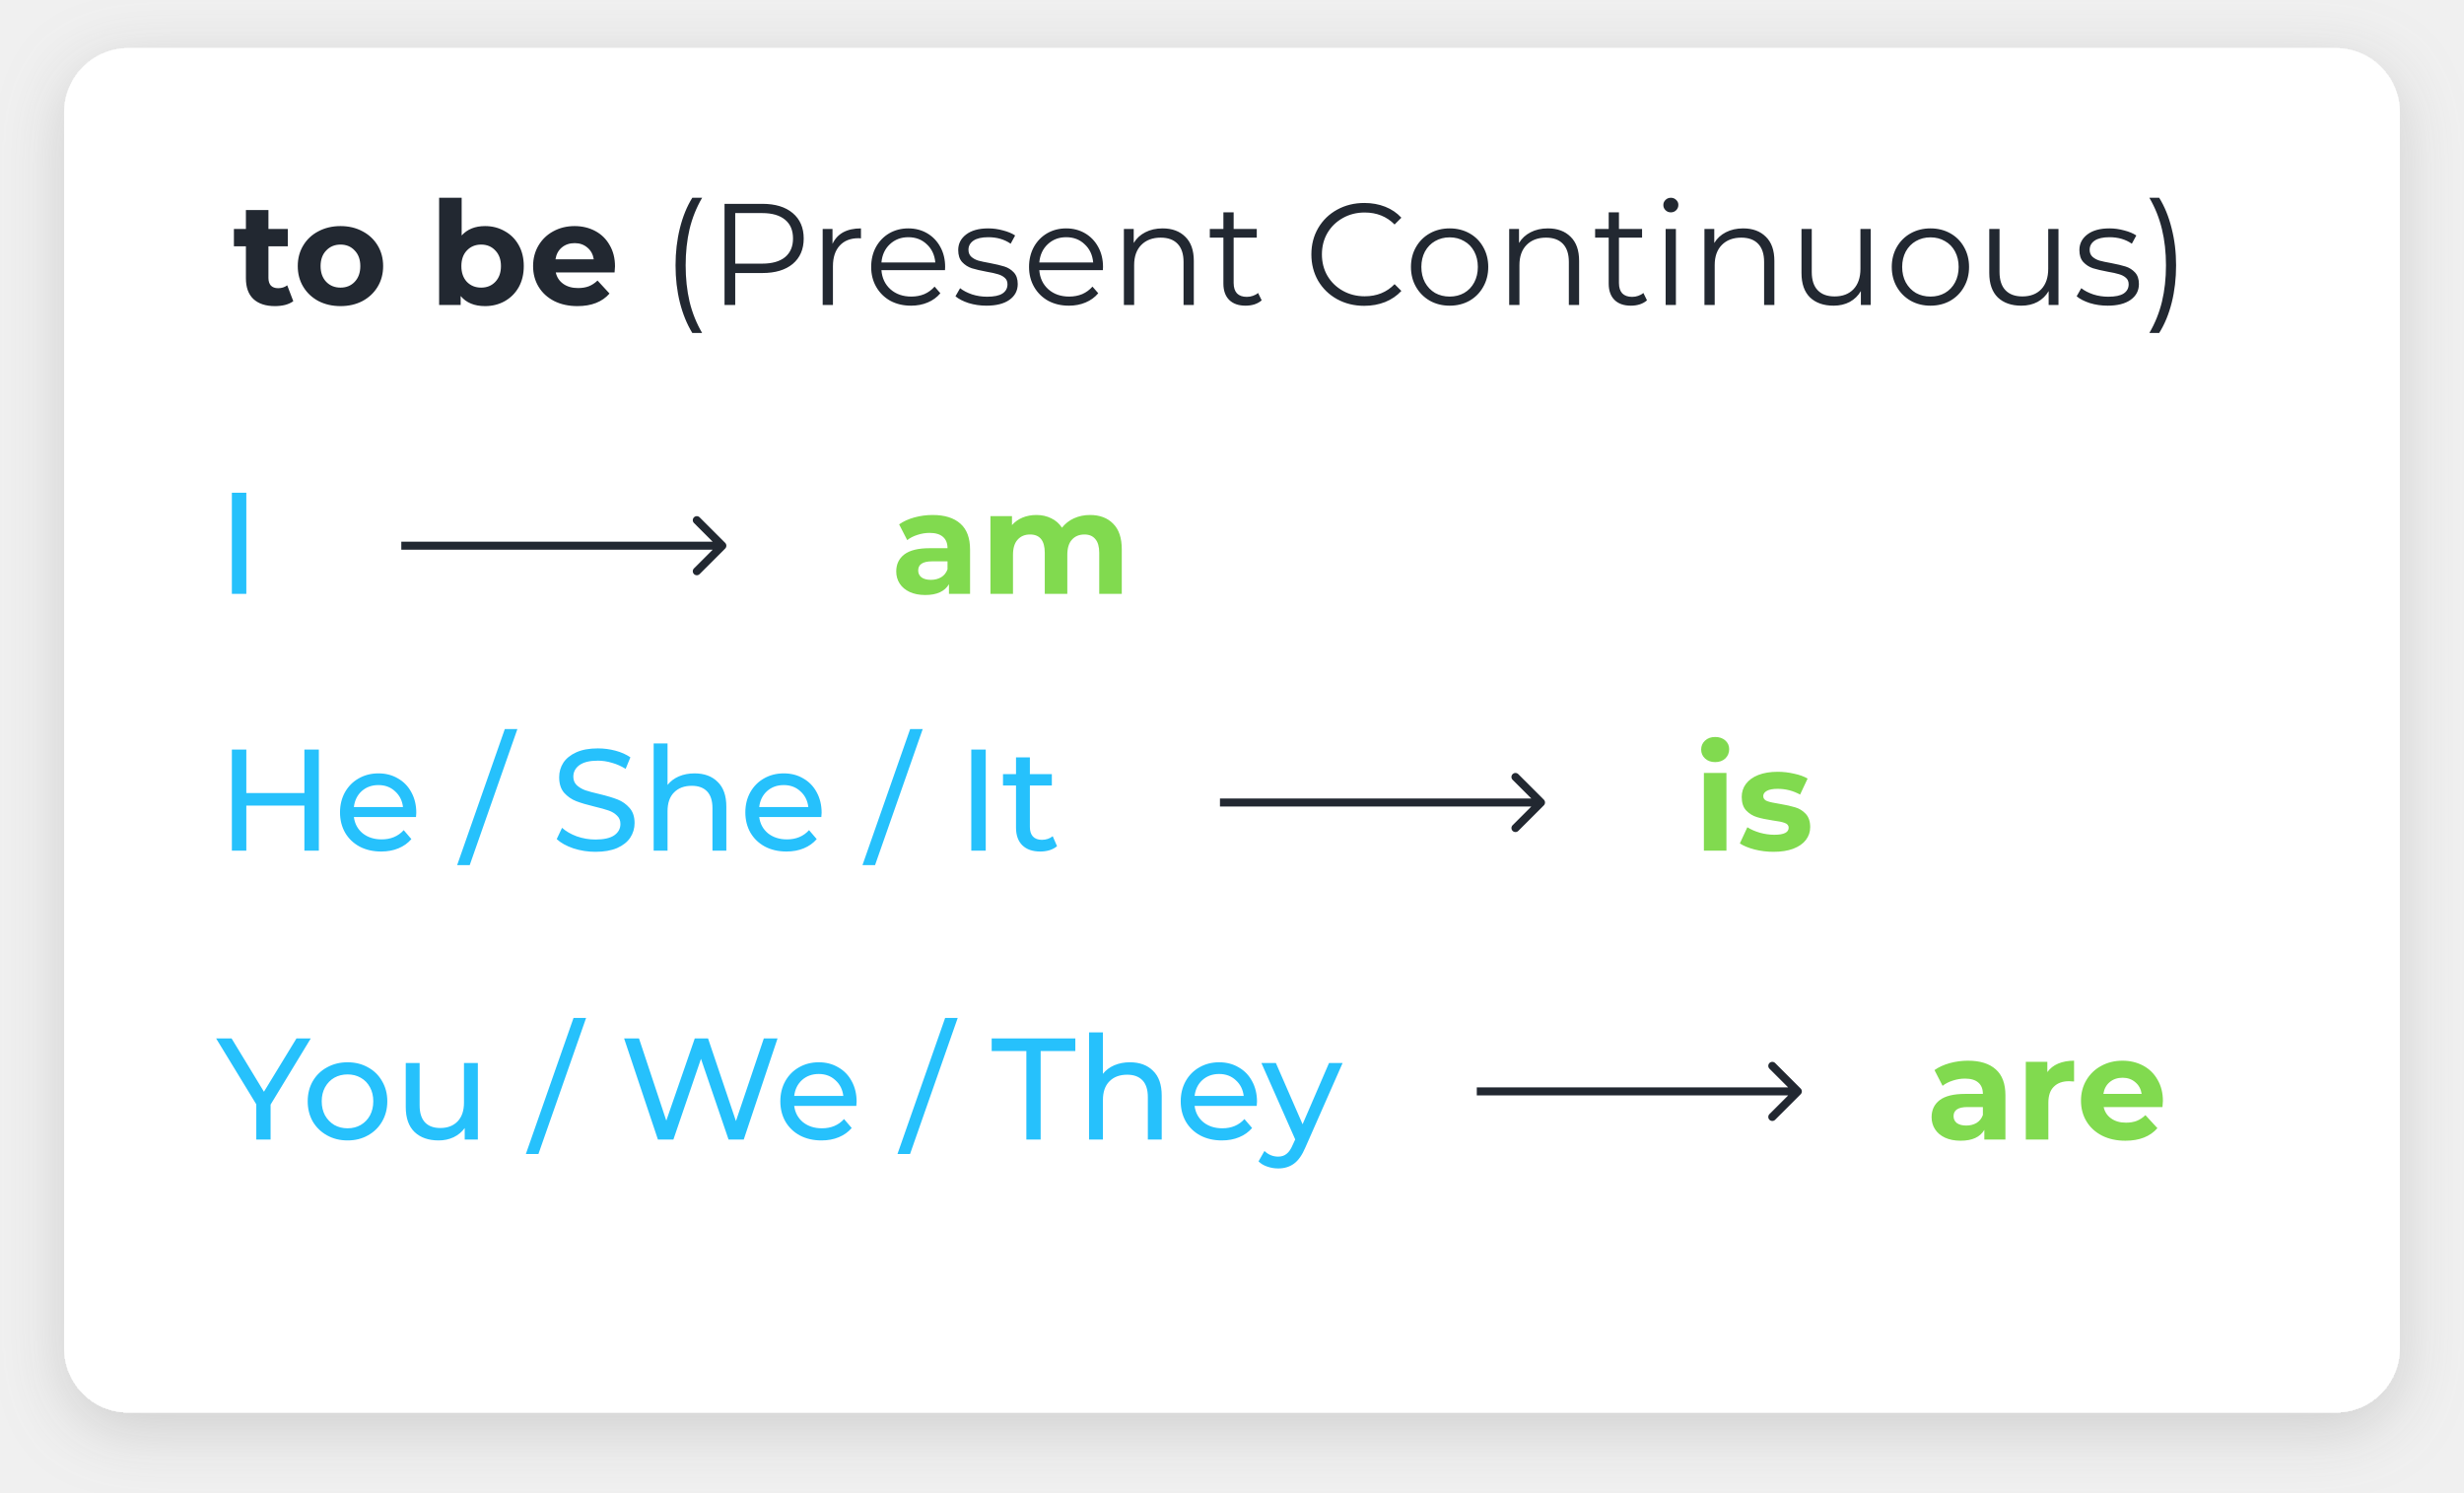
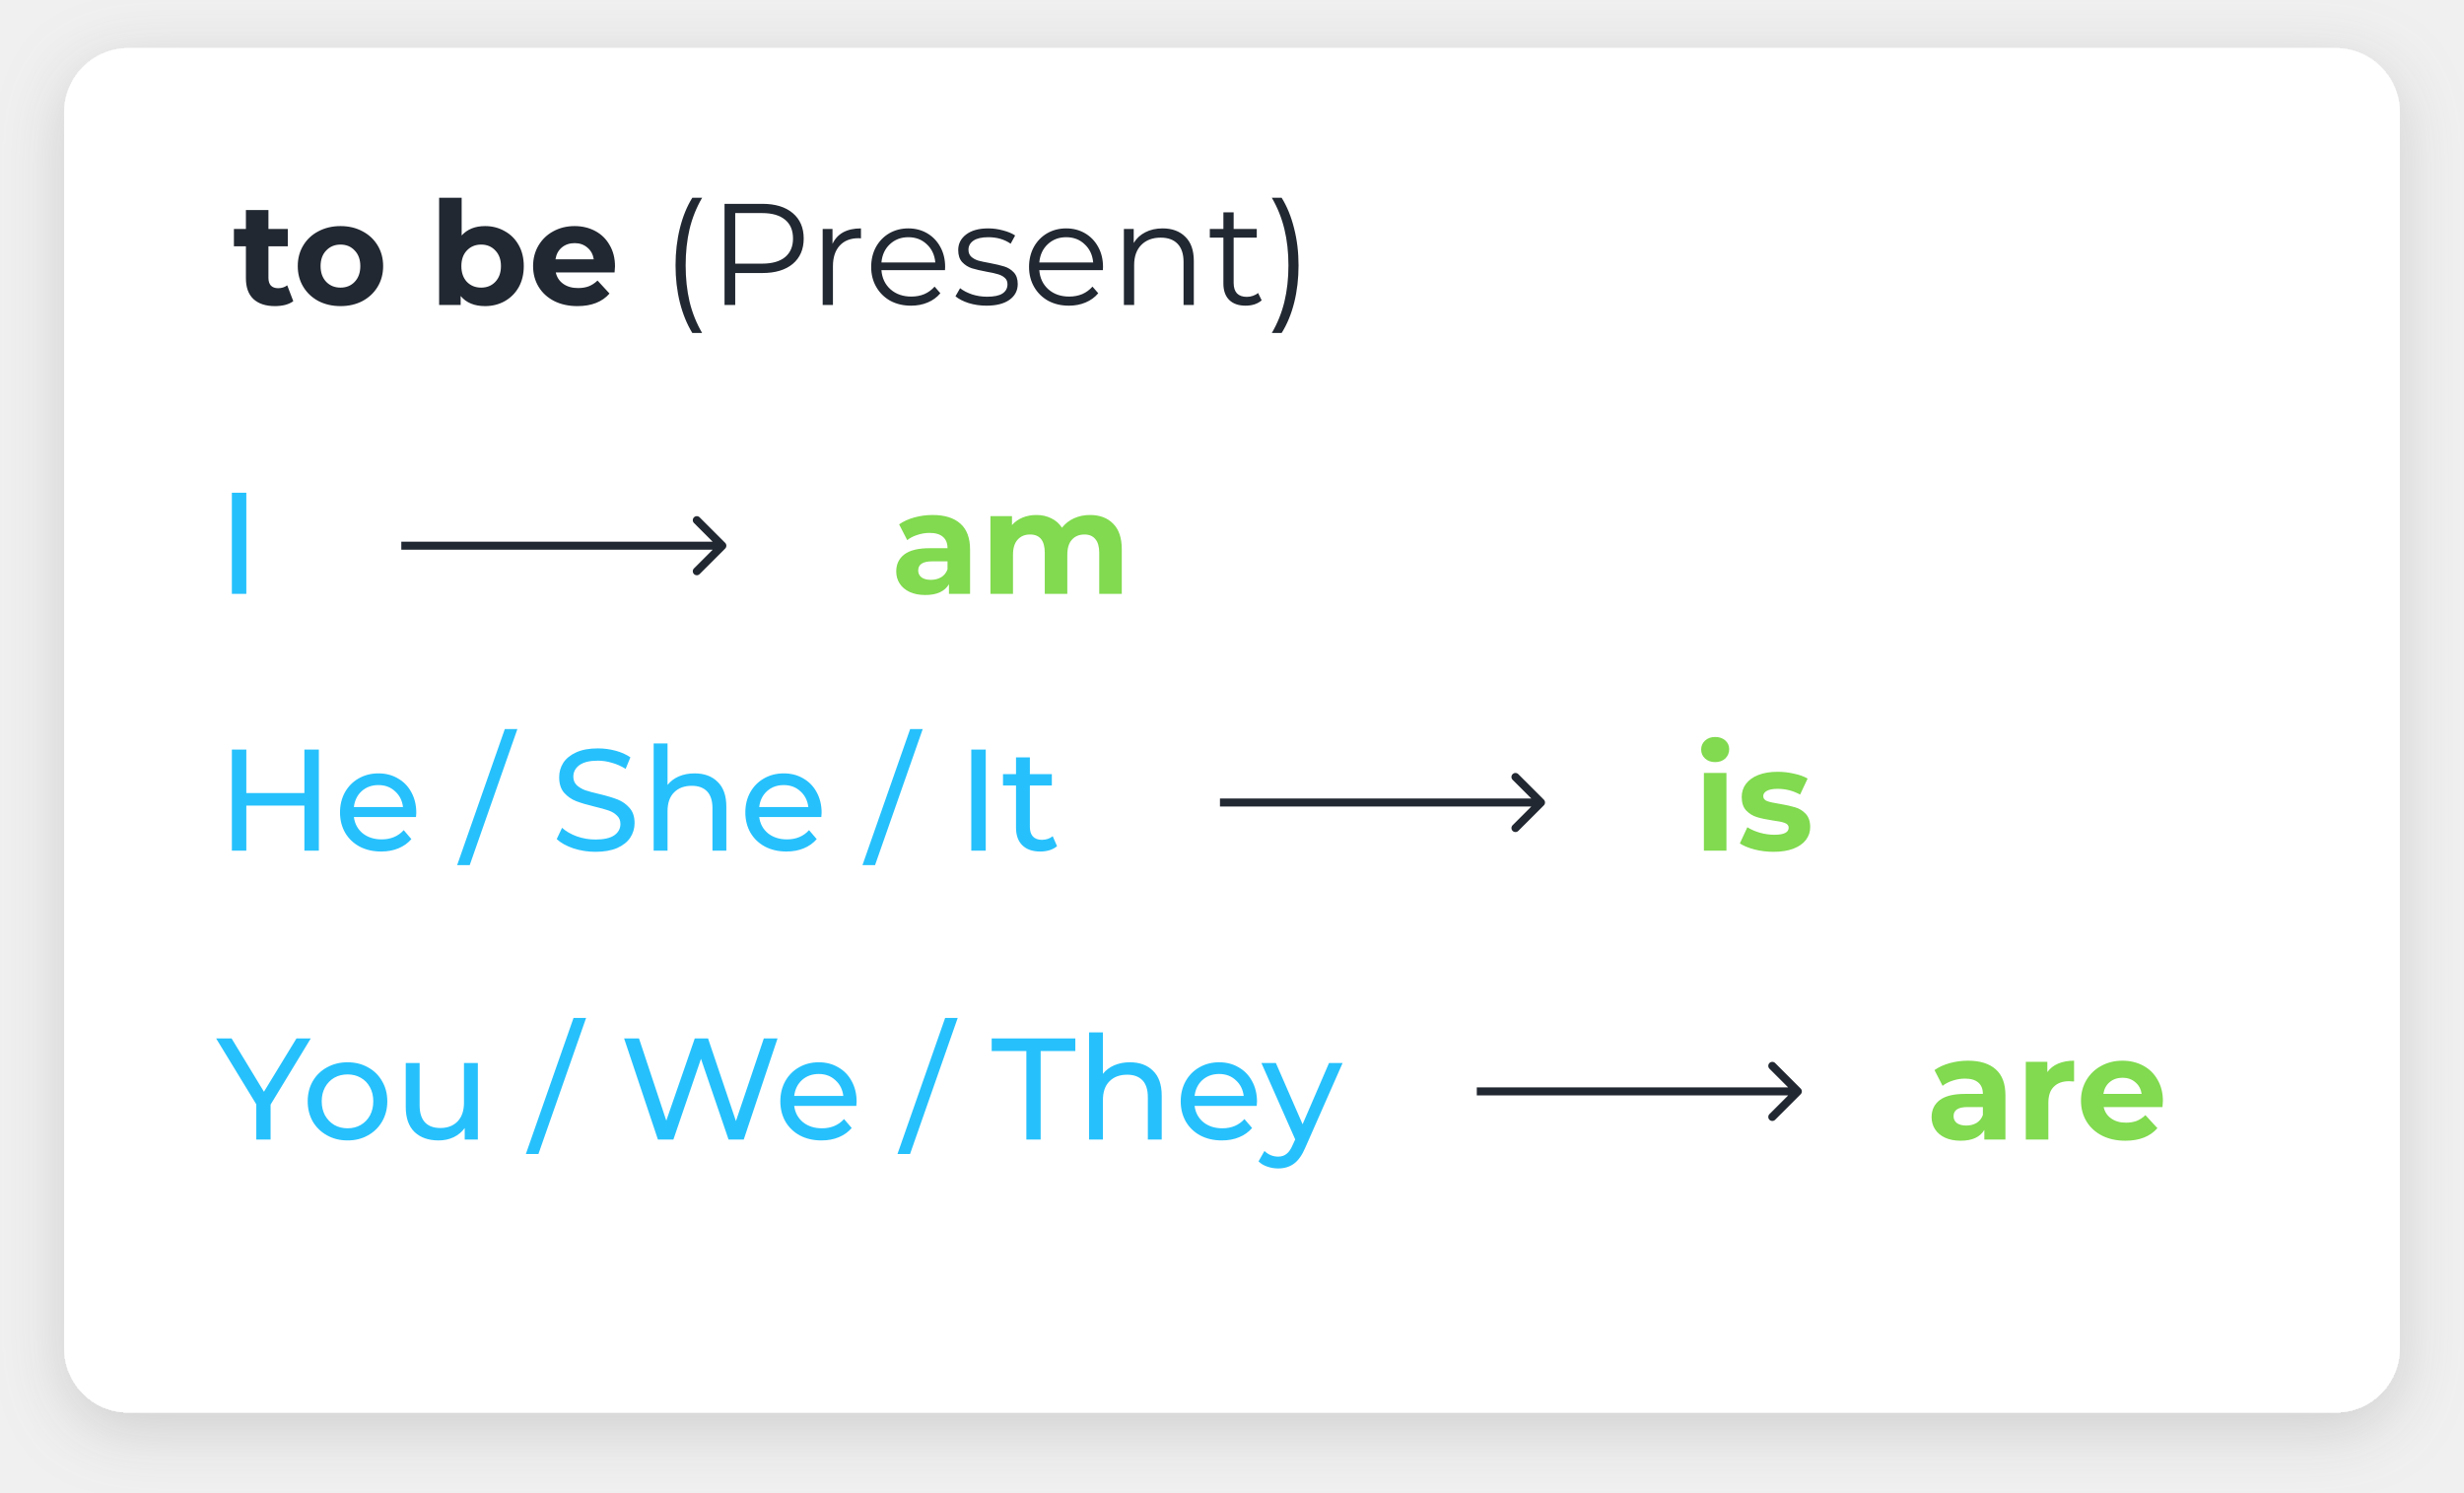
<svg xmlns="http://www.w3.org/2000/svg" width="307" height="186" viewBox="0 0 307 186" fill="none">
  <g filter="url(#filter0_d_192_2)">
    <rect x="8" y="6" width="291" height="170" rx="8" fill="white" />
  </g>
  <path d="M116.202 64.172C117.702 64.172 118.854 64.532 119.658 65.252C120.462 65.96 120.864 67.034 120.864 68.474V74H118.236V72.794C117.708 73.694 116.724 74.144 115.284 74.144C114.54 74.144 113.892 74.018 113.34 73.766C112.8 73.514 112.386 73.166 112.098 72.722C111.81 72.278 111.666 71.774 111.666 71.21C111.666 70.31 112.002 69.602 112.674 69.086C113.358 68.57 114.408 68.312 115.824 68.312H118.056C118.056 67.7 117.87 67.232 117.498 66.908C117.126 66.572 116.568 66.404 115.824 66.404C115.308 66.404 114.798 66.488 114.294 66.656C113.802 66.812 113.382 67.028 113.034 67.304L112.026 65.342C112.554 64.97 113.184 64.682 113.916 64.478C114.66 64.274 115.422 64.172 116.202 64.172ZM115.986 72.254C116.466 72.254 116.892 72.146 117.264 71.93C117.636 71.702 117.9 71.372 118.056 70.94V69.95H116.13C114.978 69.95 114.402 70.328 114.402 71.084C114.402 71.444 114.54 71.732 114.816 71.948C115.104 72.152 115.494 72.254 115.986 72.254ZM135.807 64.172C137.019 64.172 137.979 64.532 138.687 65.252C139.407 65.96 139.767 67.028 139.767 68.456V74H136.959V68.888C136.959 68.12 136.797 67.55 136.473 67.178C136.161 66.794 135.711 66.602 135.123 66.602C134.463 66.602 133.941 66.818 133.557 67.25C133.173 67.67 132.981 68.3 132.981 69.14V74H130.173V68.888C130.173 67.364 129.561 66.602 128.337 66.602C127.689 66.602 127.173 66.818 126.789 67.25C126.405 67.67 126.213 68.3 126.213 69.14V74H123.405V64.316H126.087V65.432C126.447 65.024 126.885 64.712 127.401 64.496C127.929 64.28 128.505 64.172 129.129 64.172C129.813 64.172 130.431 64.31 130.983 64.586C131.535 64.85 131.979 65.24 132.315 65.756C132.711 65.252 133.209 64.862 133.809 64.586C134.421 64.31 135.087 64.172 135.807 64.172Z" fill="#81DA4F" />
  <path d="M28.89 61.4H30.69V74H28.89V61.4Z" fill="#26C1FC" />
  <path d="M39.726 93.4V106H37.926V100.384H30.69V106H28.89V93.4H30.69V98.818H37.926V93.4H39.726ZM51.867 101.284C51.867 101.416 51.855 101.59 51.831 101.806H44.091C44.199 102.646 44.565 103.324 45.189 103.84C45.825 104.344 46.611 104.596 47.547 104.596C48.687 104.596 49.605 104.212 50.301 103.444L51.255 104.56C50.823 105.064 50.283 105.448 49.635 105.712C48.999 105.976 48.285 106.108 47.493 106.108C46.485 106.108 45.591 105.904 44.811 105.496C44.031 105.076 43.425 104.494 42.993 103.75C42.573 103.006 42.363 102.166 42.363 101.23C42.363 100.306 42.567 99.472 42.975 98.728C43.395 97.984 43.965 97.408 44.685 97C45.417 96.58 46.239 96.37 47.151 96.37C48.063 96.37 48.873 96.58 49.581 97C50.301 97.408 50.859 97.984 51.255 98.728C51.663 99.472 51.867 100.324 51.867 101.284ZM47.151 97.828C46.323 97.828 45.627 98.08 45.063 98.584C44.511 99.088 44.187 99.748 44.091 100.564H50.211C50.115 99.76 49.785 99.106 49.221 98.602C48.669 98.086 47.979 97.828 47.151 97.828ZM62.899 90.844H64.465L58.525 107.8H56.959L62.899 90.844ZM74.187 106.144C73.239 106.144 72.321 106 71.433 105.712C70.557 105.412 69.867 105.028 69.363 104.56L70.029 103.156C70.509 103.588 71.121 103.942 71.865 104.218C72.621 104.482 73.395 104.614 74.187 104.614C75.231 104.614 76.011 104.44 76.527 104.092C77.043 103.732 77.301 103.258 77.301 102.67C77.301 102.238 77.157 101.89 76.869 101.626C76.593 101.35 76.245 101.14 75.825 100.996C75.417 100.852 74.835 100.69 74.079 100.51C73.131 100.282 72.363 100.054 71.775 99.826C71.199 99.598 70.701 99.25 70.281 98.782C69.873 98.302 69.669 97.66 69.669 96.856C69.669 96.184 69.843 95.578 70.191 95.038C70.551 94.498 71.091 94.066 71.811 93.742C72.531 93.418 73.425 93.256 74.493 93.256C75.237 93.256 75.969 93.352 76.689 93.544C77.409 93.736 78.027 94.012 78.543 94.372L77.949 95.812C77.421 95.476 76.857 95.224 76.257 95.056C75.657 94.876 75.069 94.786 74.493 94.786C73.473 94.786 72.705 94.972 72.189 95.344C71.685 95.716 71.433 96.196 71.433 96.784C71.433 97.216 71.577 97.57 71.865 97.846C72.153 98.11 72.507 98.32 72.927 98.476C73.359 98.62 73.941 98.776 74.673 98.944C75.621 99.172 76.383 99.4 76.959 99.628C77.535 99.856 78.027 100.204 78.435 100.672C78.855 101.14 79.065 101.77 79.065 102.562C79.065 103.222 78.885 103.828 78.525 104.38C78.165 104.92 77.619 105.352 76.887 105.676C76.155 105.988 75.255 106.144 74.187 106.144ZM86.537 96.37C87.749 96.37 88.709 96.724 89.417 97.432C90.137 98.128 90.497 99.154 90.497 100.51V106H88.769V100.708C88.769 99.784 88.547 99.088 88.103 98.62C87.659 98.152 87.023 97.918 86.195 97.918C85.259 97.918 84.521 98.194 83.981 98.746C83.441 99.286 83.171 100.066 83.171 101.086V106H81.443V92.644H83.171V97.81C83.531 97.354 83.999 97 84.575 96.748C85.163 96.496 85.817 96.37 86.537 96.37ZM102.369 101.284C102.369 101.416 102.357 101.59 102.333 101.806H94.593C94.701 102.646 95.067 103.324 95.691 103.84C96.327 104.344 97.113 104.596 98.049 104.596C99.189 104.596 100.107 104.212 100.803 103.444L101.757 104.56C101.325 105.064 100.785 105.448 100.137 105.712C99.501 105.976 98.787 106.108 97.995 106.108C96.987 106.108 96.093 105.904 95.313 105.496C94.533 105.076 93.927 104.494 93.495 103.75C93.075 103.006 92.865 102.166 92.865 101.23C92.865 100.306 93.069 99.472 93.477 98.728C93.897 97.984 94.467 97.408 95.187 97C95.919 96.58 96.741 96.37 97.653 96.37C98.565 96.37 99.375 96.58 100.083 97C100.803 97.408 101.361 97.984 101.757 98.728C102.165 99.472 102.369 100.324 102.369 101.284ZM97.653 97.828C96.825 97.828 96.129 98.08 95.565 98.584C95.013 99.088 94.689 99.748 94.593 100.564H100.713C100.617 99.76 100.287 99.106 99.723 98.602C99.171 98.086 98.481 97.828 97.653 97.828ZM113.401 90.844H114.967L109.027 107.8H107.461L113.401 90.844ZM121.017 93.4H122.817V106H121.017V93.4ZM131.701 105.442C131.449 105.658 131.137 105.826 130.765 105.946C130.393 106.054 130.009 106.108 129.613 106.108C128.653 106.108 127.909 105.85 127.381 105.334C126.853 104.818 126.589 104.08 126.589 103.12V97.882H124.969V96.46H126.589V94.372H128.317V96.46H131.053V97.882H128.317V103.048C128.317 103.564 128.443 103.96 128.695 104.236C128.959 104.512 129.331 104.65 129.811 104.65C130.339 104.65 130.789 104.5 131.161 104.2L131.701 105.442Z" fill="#26C1FC" />
  <path d="M33.714 137.644V142H31.932V137.608L26.928 129.4H28.854L32.886 136.042L36.936 129.4H38.718L33.714 137.644ZM43.306 142.108C42.358 142.108 41.506 141.898 40.75 141.478C39.994 141.058 39.4 140.482 38.968 139.75C38.548 139.006 38.338 138.166 38.338 137.23C38.338 136.294 38.548 135.46 38.968 134.728C39.4 133.984 39.994 133.408 40.75 133C41.506 132.58 42.358 132.37 43.306 132.37C44.254 132.37 45.1 132.58 45.844 133C46.6 133.408 47.188 133.984 47.608 134.728C48.04 135.46 48.256 136.294 48.256 137.23C48.256 138.166 48.04 139.006 47.608 139.75C47.188 140.482 46.6 141.058 45.844 141.478C45.1 141.898 44.254 142.108 43.306 142.108ZM43.306 140.596C43.918 140.596 44.464 140.458 44.944 140.182C45.436 139.894 45.82 139.498 46.096 138.994C46.372 138.478 46.51 137.89 46.51 137.23C46.51 136.57 46.372 135.988 46.096 135.484C45.82 134.968 45.436 134.572 44.944 134.296C44.464 134.02 43.918 133.882 43.306 133.882C42.694 133.882 42.142 134.02 41.65 134.296C41.17 134.572 40.786 134.968 40.498 135.484C40.222 135.988 40.084 136.57 40.084 137.23C40.084 137.89 40.222 138.478 40.498 138.994C40.786 139.498 41.17 139.894 41.65 140.182C42.142 140.458 42.694 140.596 43.306 140.596ZM59.538 132.46V142H57.9V140.56C57.552 141.052 57.09 141.436 56.514 141.712C55.95 141.976 55.332 142.108 54.66 142.108C53.388 142.108 52.386 141.76 51.654 141.064C50.922 140.356 50.556 139.318 50.556 137.95V132.46H52.284V137.752C52.284 138.676 52.506 139.378 52.95 139.858C53.394 140.326 54.03 140.56 54.858 140.56C55.77 140.56 56.49 140.284 57.018 139.732C57.546 139.18 57.81 138.4 57.81 137.392V132.46H59.538ZM71.459 126.844H73.025L67.085 143.8H65.519L71.459 126.844ZM96.877 129.4L92.665 142H90.775L87.338 131.938L83.9 142H81.974L77.761 129.4H79.615L83.017 139.642L86.564 129.4H88.219L91.694 139.696L95.168 129.4H96.877ZM106.729 137.284C106.729 137.416 106.717 137.59 106.693 137.806H98.953C99.061 138.646 99.427 139.324 100.051 139.84C100.687 140.344 101.473 140.596 102.409 140.596C103.549 140.596 104.467 140.212 105.163 139.444L106.117 140.56C105.685 141.064 105.145 141.448 104.497 141.712C103.861 141.976 103.147 142.108 102.355 142.108C101.347 142.108 100.453 141.904 99.673 141.496C98.893 141.076 98.287 140.494 97.855 139.75C97.435 139.006 97.225 138.166 97.225 137.23C97.225 136.306 97.429 135.472 97.837 134.728C98.257 133.984 98.827 133.408 99.547 133C100.279 132.58 101.101 132.37 102.013 132.37C102.925 132.37 103.735 132.58 104.443 133C105.163 133.408 105.721 133.984 106.117 134.728C106.525 135.472 106.729 136.324 106.729 137.284ZM102.013 133.828C101.185 133.828 100.489 134.08 99.925 134.584C99.373 135.088 99.049 135.748 98.953 136.564H105.073C104.977 135.76 104.647 135.106 104.083 134.602C103.531 134.086 102.841 133.828 102.013 133.828ZM117.76 126.844H119.326L113.386 143.8H111.82L117.76 126.844ZM127.878 130.966H123.558V129.4H133.98V130.966H129.66V142H127.878V130.966ZM140.783 132.37C141.995 132.37 142.955 132.724 143.663 133.432C144.383 134.128 144.743 135.154 144.743 136.51V142H143.015V136.708C143.015 135.784 142.793 135.088 142.349 134.62C141.905 134.152 141.269 133.918 140.441 133.918C139.505 133.918 138.767 134.194 138.227 134.746C137.687 135.286 137.417 136.066 137.417 137.086V142H135.689V128.644H137.417V133.81C137.777 133.354 138.245 133 138.821 132.748C139.409 132.496 140.063 132.37 140.783 132.37ZM156.615 137.284C156.615 137.416 156.603 137.59 156.579 137.806H148.839C148.947 138.646 149.313 139.324 149.937 139.84C150.573 140.344 151.359 140.596 152.295 140.596C153.435 140.596 154.353 140.212 155.049 139.444L156.003 140.56C155.571 141.064 155.031 141.448 154.383 141.712C153.747 141.976 153.033 142.108 152.241 142.108C151.233 142.108 150.339 141.904 149.559 141.496C148.779 141.076 148.173 140.494 147.741 139.75C147.321 139.006 147.111 138.166 147.111 137.23C147.111 136.306 147.315 135.472 147.723 134.728C148.143 133.984 148.713 133.408 149.433 133C150.165 132.58 150.987 132.37 151.899 132.37C152.811 132.37 153.621 132.58 154.329 133C155.049 133.408 155.607 133.984 156.003 134.728C156.411 135.472 156.615 136.324 156.615 137.284ZM151.899 133.828C151.071 133.828 150.375 134.08 149.811 134.584C149.259 135.088 148.935 135.748 148.839 136.564H154.959C154.863 135.76 154.533 135.106 153.969 134.602C153.417 134.086 152.727 133.828 151.899 133.828ZM167.281 132.46L162.655 142.954C162.247 143.926 161.767 144.61 161.215 145.006C160.675 145.402 160.021 145.6 159.253 145.6C158.785 145.6 158.329 145.522 157.885 145.366C157.453 145.222 157.093 145.006 156.805 144.718L157.543 143.422C158.035 143.89 158.605 144.124 159.253 144.124C159.673 144.124 160.021 144.01 160.297 143.782C160.585 143.566 160.843 143.188 161.071 142.648L161.377 141.982L157.165 132.46H158.965L162.295 140.092L165.589 132.46H167.281Z" fill="#26C1FC" />
  <path d="M212.296 96.316H215.104V106H212.296V96.316ZM213.7 94.966C213.184 94.966 212.764 94.816 212.44 94.516C212.116 94.216 211.954 93.844 211.954 93.4C211.954 92.956 212.116 92.584 212.44 92.284C212.764 91.984 213.184 91.834 213.7 91.834C214.216 91.834 214.636 91.978 214.96 92.266C215.284 92.554 215.446 92.914 215.446 93.346C215.446 93.814 215.284 94.204 214.96 94.516C214.636 94.816 214.216 94.966 213.7 94.966ZM220.968 106.144C220.164 106.144 219.378 106.048 218.61 105.856C217.842 105.652 217.23 105.4 216.774 105.1L217.71 103.084C218.142 103.36 218.664 103.588 219.276 103.768C219.888 103.936 220.488 104.02 221.076 104.02C222.264 104.02 222.858 103.726 222.858 103.138C222.858 102.862 222.696 102.664 222.372 102.544C222.048 102.424 221.55 102.322 220.878 102.238C220.086 102.118 219.432 101.98 218.916 101.824C218.4 101.668 217.95 101.392 217.566 100.996C217.194 100.6 217.008 100.036 217.008 99.304C217.008 98.692 217.182 98.152 217.53 97.684C217.89 97.204 218.406 96.832 219.078 96.568C219.762 96.304 220.566 96.172 221.49 96.172C222.174 96.172 222.852 96.25 223.524 96.406C224.208 96.55 224.772 96.754 225.216 97.018L224.28 99.016C223.428 98.536 222.498 98.296 221.49 98.296C220.89 98.296 220.44 98.38 220.14 98.548C219.84 98.716 219.69 98.932 219.69 99.196C219.69 99.496 219.852 99.706 220.176 99.826C220.5 99.946 221.016 100.06 221.724 100.168C222.516 100.3 223.164 100.444 223.668 100.6C224.172 100.744 224.61 101.014 224.982 101.41C225.354 101.806 225.54 102.358 225.54 103.066C225.54 103.666 225.36 104.2 225 104.668C224.64 105.136 224.112 105.502 223.416 105.766C222.732 106.018 221.916 106.144 220.968 106.144Z" fill="#81DA4F" />
  <path d="M245.202 132.172C246.702 132.172 247.854 132.532 248.658 133.252C249.462 133.96 249.864 135.034 249.864 136.474V142H247.236V140.794C246.708 141.694 245.724 142.144 244.284 142.144C243.54 142.144 242.892 142.018 242.34 141.766C241.8 141.514 241.386 141.166 241.098 140.722C240.81 140.278 240.666 139.774 240.666 139.21C240.666 138.31 241.002 137.602 241.674 137.086C242.358 136.57 243.408 136.312 244.824 136.312H247.056C247.056 135.7 246.87 135.232 246.498 134.908C246.126 134.572 245.568 134.404 244.824 134.404C244.308 134.404 243.798 134.488 243.294 134.656C242.802 134.812 242.382 135.028 242.034 135.304L241.026 133.342C241.554 132.97 242.184 132.682 242.916 132.478C243.66 132.274 244.422 132.172 245.202 132.172ZM244.986 140.254C245.466 140.254 245.892 140.146 246.264 139.93C246.636 139.702 246.9 139.372 247.056 138.94V137.95H245.13C243.978 137.95 243.402 138.328 243.402 139.084C243.402 139.444 243.54 139.732 243.816 139.948C244.104 140.152 244.494 140.254 244.986 140.254ZM255.087 133.594C255.423 133.126 255.873 132.772 256.437 132.532C257.013 132.292 257.673 132.172 258.417 132.172V134.764C258.105 134.74 257.895 134.728 257.787 134.728C256.983 134.728 256.353 134.956 255.897 135.412C255.441 135.856 255.213 136.528 255.213 137.428V142H252.405V132.316H255.087V133.594ZM269.485 137.194C269.485 137.23 269.467 137.482 269.431 137.95H262.105C262.237 138.55 262.549 139.024 263.041 139.372C263.533 139.72 264.145 139.894 264.877 139.894C265.381 139.894 265.825 139.822 266.209 139.678C266.605 139.522 266.971 139.282 267.307 138.958L268.801 140.578C267.889 141.622 266.557 142.144 264.805 142.144C263.713 142.144 262.747 141.934 261.907 141.514C261.067 141.082 260.419 140.488 259.963 139.732C259.507 138.976 259.279 138.118 259.279 137.158C259.279 136.21 259.501 135.358 259.945 134.602C260.401 133.834 261.019 133.24 261.799 132.82C262.591 132.388 263.473 132.172 264.445 132.172C265.393 132.172 266.251 132.376 267.019 132.784C267.787 133.192 268.387 133.78 268.819 134.548C269.263 135.304 269.485 136.186 269.485 137.194ZM264.463 134.296C263.827 134.296 263.293 134.476 262.861 134.836C262.429 135.196 262.165 135.688 262.069 136.312H266.839C266.743 135.7 266.479 135.214 266.047 134.854C265.615 134.482 265.087 134.296 264.463 134.296Z" fill="#81DA4F" />
-   <path d="M36.542 37.532C36.266 37.736 35.924 37.892 35.516 38C35.12 38.096 34.7 38.144 34.256 38.144C33.104 38.144 32.21 37.85 31.574 37.262C30.95 36.674 30.638 35.81 30.638 34.67V30.692H29.144V28.532H30.638V26.174H33.446V28.532H35.858V30.692H33.446V34.634C33.446 35.042 33.548 35.36 33.752 35.588C33.968 35.804 34.268 35.912 34.652 35.912C35.096 35.912 35.474 35.792 35.786 35.552L36.542 37.532ZM42.427 38.144C41.407 38.144 40.489 37.934 39.673 37.514C38.869 37.082 38.239 36.488 37.783 35.732C37.327 34.976 37.099 34.118 37.099 33.158C37.099 32.198 37.327 31.34 37.783 30.584C38.239 29.828 38.869 29.24 39.673 28.82C40.489 28.388 41.407 28.172 42.427 28.172C43.447 28.172 44.359 28.388 45.163 28.82C45.967 29.24 46.597 29.828 47.053 30.584C47.509 31.34 47.737 32.198 47.737 33.158C47.737 34.118 47.509 34.976 47.053 35.732C46.597 36.488 45.967 37.082 45.163 37.514C44.359 37.934 43.447 38.144 42.427 38.144ZM42.427 35.84C43.147 35.84 43.735 35.6 44.191 35.12C44.659 34.628 44.893 33.974 44.893 33.158C44.893 32.342 44.659 31.694 44.191 31.214C43.735 30.722 43.147 30.476 42.427 30.476C41.707 30.476 41.113 30.722 40.645 31.214C40.177 31.694 39.943 32.342 39.943 33.158C39.943 33.974 40.177 34.628 40.645 35.12C41.113 35.6 41.707 35.84 42.427 35.84ZM60.436 28.172C61.336 28.172 62.152 28.382 62.884 28.802C63.628 29.21 64.21 29.792 64.63 30.548C65.05 31.292 65.26 32.162 65.26 33.158C65.26 34.154 65.05 35.03 64.63 35.786C64.21 36.53 63.628 37.112 62.884 37.532C62.152 37.94 61.336 38.144 60.436 38.144C59.104 38.144 58.09 37.724 57.394 36.884V38H54.712V24.644H57.52V29.342C58.228 28.562 59.2 28.172 60.436 28.172ZM59.95 35.84C60.67 35.84 61.258 35.6 61.714 35.12C62.182 34.628 62.416 33.974 62.416 33.158C62.416 32.342 62.182 31.694 61.714 31.214C61.258 30.722 60.67 30.476 59.95 30.476C59.23 30.476 58.636 30.722 58.168 31.214C57.712 31.694 57.484 32.342 57.484 33.158C57.484 33.974 57.712 34.628 58.168 35.12C58.636 35.6 59.23 35.84 59.95 35.84ZM76.626 33.194C76.626 33.23 76.608 33.482 76.572 33.95H69.246C69.378 34.55 69.69 35.024 70.182 35.372C70.674 35.72 71.286 35.894 72.018 35.894C72.522 35.894 72.966 35.822 73.35 35.678C73.746 35.522 74.112 35.282 74.448 34.958L75.942 36.578C75.03 37.622 73.698 38.144 71.946 38.144C70.854 38.144 69.888 37.934 69.048 37.514C68.208 37.082 67.56 36.488 67.104 35.732C66.648 34.976 66.42 34.118 66.42 33.158C66.42 32.21 66.642 31.358 67.086 30.602C67.542 29.834 68.16 29.24 68.94 28.82C69.732 28.388 70.614 28.172 71.586 28.172C72.534 28.172 73.392 28.376 74.16 28.784C74.928 29.192 75.528 29.78 75.96 30.548C76.404 31.304 76.626 32.186 76.626 33.194ZM71.604 30.296C70.968 30.296 70.434 30.476 70.002 30.836C69.57 31.196 69.306 31.688 69.21 32.312H73.98C73.884 31.7 73.62 31.214 73.188 30.854C72.756 30.482 72.228 30.296 71.604 30.296ZM86.257 41.492C85.585 40.388 85.069 39.122 84.709 37.694C84.349 36.254 84.169 34.712 84.169 33.068C84.169 31.424 84.349 29.882 84.709 28.442C85.069 26.99 85.585 25.724 86.257 24.644H87.481C86.773 25.856 86.251 27.158 85.915 28.55C85.591 29.942 85.429 31.448 85.429 33.068C85.429 34.688 85.591 36.194 85.915 37.586C86.251 38.978 86.773 40.28 87.481 41.492H86.257ZM94.989 25.4C96.597 25.4 97.857 25.784 98.769 26.552C99.681 27.32 100.137 28.376 100.137 29.72C100.137 31.064 99.681 32.12 98.769 32.888C97.857 33.644 96.597 34.022 94.989 34.022H91.605V38H90.273V25.4H94.989ZM94.953 32.852C96.201 32.852 97.155 32.582 97.815 32.042C98.475 31.49 98.805 30.716 98.805 29.72C98.805 28.7 98.475 27.92 97.815 27.38C97.155 26.828 96.201 26.552 94.953 26.552H91.605V32.852H94.953ZM103.725 30.386C104.025 29.75 104.469 29.27 105.057 28.946C105.657 28.622 106.395 28.46 107.271 28.46V29.702L106.965 29.684C105.969 29.684 105.189 29.99 104.625 30.602C104.061 31.214 103.779 32.072 103.779 33.176V38H102.501V28.532H103.725V30.386ZM117.741 33.662H109.821C109.893 34.646 110.271 35.444 110.955 36.056C111.639 36.656 112.503 36.956 113.547 36.956C114.135 36.956 114.675 36.854 115.167 36.65C115.659 36.434 116.085 36.122 116.445 35.714L117.165 36.542C116.745 37.046 116.217 37.43 115.581 37.694C114.957 37.958 114.267 38.09 113.511 38.09C112.539 38.09 111.675 37.886 110.919 37.478C110.175 37.058 109.593 36.482 109.173 35.75C108.753 35.018 108.543 34.19 108.543 33.266C108.543 32.342 108.741 31.514 109.137 30.782C109.545 30.05 110.097 29.48 110.793 29.072C111.501 28.664 112.293 28.46 113.169 28.46C114.045 28.46 114.831 28.664 115.527 29.072C116.223 29.48 116.769 30.05 117.165 30.782C117.561 31.502 117.759 32.33 117.759 33.266L117.741 33.662ZM113.169 29.558C112.257 29.558 111.489 29.852 110.865 30.44C110.253 31.016 109.905 31.772 109.821 32.708H116.535C116.451 31.772 116.097 31.016 115.473 30.44C114.861 29.852 114.093 29.558 113.169 29.558ZM122.898 38.09C122.13 38.09 121.392 37.982 120.684 37.766C119.988 37.538 119.442 37.256 119.046 36.92L119.622 35.912C120.018 36.224 120.516 36.482 121.116 36.686C121.716 36.878 122.34 36.974 122.988 36.974C123.852 36.974 124.488 36.842 124.896 36.578C125.316 36.302 125.526 35.918 125.526 35.426C125.526 35.078 125.412 34.808 125.184 34.616C124.956 34.412 124.668 34.262 124.32 34.166C123.972 34.058 123.51 33.956 122.934 33.86C122.166 33.716 121.548 33.572 121.08 33.428C120.612 33.272 120.21 33.014 119.874 32.654C119.55 32.294 119.388 31.796 119.388 31.16C119.388 30.368 119.718 29.72 120.378 29.216C121.038 28.712 121.956 28.46 123.132 28.46C123.744 28.46 124.356 28.544 124.968 28.712C125.58 28.868 126.084 29.078 126.48 29.342L125.922 30.368C125.142 29.828 124.212 29.558 123.132 29.558C122.316 29.558 121.698 29.702 121.278 29.99C120.87 30.278 120.666 30.656 120.666 31.124C120.666 31.484 120.78 31.772 121.008 31.988C121.248 32.204 121.542 32.366 121.89 32.474C122.238 32.57 122.718 32.672 123.33 32.78C124.086 32.924 124.692 33.068 125.148 33.212C125.604 33.356 125.994 33.602 126.318 33.95C126.642 34.298 126.804 34.778 126.804 35.39C126.804 36.218 126.456 36.878 125.76 37.37C125.076 37.85 124.122 38.09 122.898 38.09ZM137.411 33.662H129.491C129.563 34.646 129.941 35.444 130.625 36.056C131.309 36.656 132.173 36.956 133.217 36.956C133.805 36.956 134.345 36.854 134.837 36.65C135.329 36.434 135.755 36.122 136.115 35.714L136.835 36.542C136.415 37.046 135.887 37.43 135.251 37.694C134.627 37.958 133.937 38.09 133.181 38.09C132.209 38.09 131.345 37.886 130.589 37.478C129.845 37.058 129.263 36.482 128.843 35.75C128.423 35.018 128.213 34.19 128.213 33.266C128.213 32.342 128.411 31.514 128.807 30.782C129.215 30.05 129.767 29.48 130.463 29.072C131.171 28.664 131.963 28.46 132.839 28.46C133.715 28.46 134.501 28.664 135.197 29.072C135.893 29.48 136.439 30.05 136.835 30.782C137.231 31.502 137.429 32.33 137.429 33.266L137.411 33.662ZM132.839 29.558C131.927 29.558 131.159 29.852 130.535 30.44C129.923 31.016 129.575 31.772 129.491 32.708H136.205C136.121 31.772 135.767 31.016 135.143 30.44C134.531 29.852 133.763 29.558 132.839 29.558ZM144.854 28.46C146.042 28.46 146.984 28.808 147.68 29.504C148.388 30.188 148.742 31.19 148.742 32.51V38H147.464V32.636C147.464 31.652 147.218 30.902 146.726 30.386C146.234 29.87 145.532 29.612 144.62 29.612C143.6 29.612 142.79 29.918 142.19 30.53C141.602 31.13 141.308 31.964 141.308 33.032V38H140.03V28.532H141.254V30.278C141.602 29.702 142.082 29.258 142.694 28.946C143.318 28.622 144.038 28.46 144.854 28.46ZM157.198 37.424C156.958 37.64 156.658 37.808 156.298 37.928C155.95 38.036 155.584 38.09 155.2 38.09C154.312 38.09 153.628 37.85 153.148 37.37C152.668 36.89 152.428 36.212 152.428 35.336V29.612H150.736V28.532H152.428V26.462H153.706V28.532H156.586V29.612H153.706V35.264C153.706 35.828 153.844 36.26 154.12 36.56C154.408 36.848 154.816 36.992 155.344 36.992C155.608 36.992 155.86 36.95 156.1 36.866C156.352 36.782 156.568 36.662 156.748 36.506L157.198 37.424ZM169.977 38.108C168.729 38.108 167.601 37.832 166.593 37.28C165.597 36.728 164.811 35.966 164.235 34.994C163.671 34.01 163.389 32.912 163.389 31.7C163.389 30.488 163.671 29.396 164.235 28.424C164.811 27.44 165.603 26.672 166.611 26.12C167.619 25.568 168.747 25.292 169.995 25.292C170.931 25.292 171.795 25.448 172.587 25.76C173.379 26.072 174.051 26.528 174.603 27.128L173.757 27.974C172.773 26.978 171.531 26.48 170.031 26.48C169.035 26.48 168.129 26.708 167.313 27.164C166.497 27.62 165.855 28.244 165.387 29.036C164.931 29.828 164.703 30.716 164.703 31.7C164.703 32.684 164.931 33.572 165.387 34.364C165.855 35.156 166.497 35.78 167.313 36.236C168.129 36.692 169.035 36.92 170.031 36.92C171.543 36.92 172.785 36.416 173.757 35.408L174.603 36.254C174.051 36.854 173.373 37.316 172.569 37.64C171.777 37.952 170.913 38.108 169.977 38.108ZM180.621 38.09C179.709 38.09 178.887 37.886 178.155 37.478C177.423 37.058 176.847 36.482 176.427 35.75C176.007 35.018 175.797 34.19 175.797 33.266C175.797 32.342 176.007 31.514 176.427 30.782C176.847 30.05 177.423 29.48 178.155 29.072C178.887 28.664 179.709 28.46 180.621 28.46C181.533 28.46 182.355 28.664 183.087 29.072C183.819 29.48 184.389 30.05 184.797 30.782C185.217 31.514 185.427 32.342 185.427 33.266C185.427 34.19 185.217 35.018 184.797 35.75C184.389 36.482 183.819 37.058 183.087 37.478C182.355 37.886 181.533 38.09 180.621 38.09ZM180.621 36.956C181.293 36.956 181.893 36.806 182.421 36.506C182.961 36.194 183.381 35.756 183.681 35.192C183.981 34.628 184.131 33.986 184.131 33.266C184.131 32.546 183.981 31.904 183.681 31.34C183.381 30.776 182.961 30.344 182.421 30.044C181.893 29.732 181.293 29.576 180.621 29.576C179.949 29.576 179.343 29.732 178.803 30.044C178.275 30.344 177.855 30.776 177.543 31.34C177.243 31.904 177.093 32.546 177.093 33.266C177.093 33.986 177.243 34.628 177.543 35.192C177.855 35.756 178.275 36.194 178.803 36.506C179.343 36.806 179.949 36.956 180.621 36.956ZM192.86 28.46C194.048 28.46 194.99 28.808 195.686 29.504C196.394 30.188 196.748 31.19 196.748 32.51V38H195.47V32.636C195.47 31.652 195.224 30.902 194.732 30.386C194.24 29.87 193.538 29.612 192.626 29.612C191.606 29.612 190.796 29.918 190.196 30.53C189.608 31.13 189.314 31.964 189.314 33.032V38H188.036V28.532H189.26V30.278C189.608 29.702 190.088 29.258 190.7 28.946C191.324 28.622 192.044 28.46 192.86 28.46ZM205.204 37.424C204.964 37.64 204.664 37.808 204.304 37.928C203.956 38.036 203.59 38.09 203.206 38.09C202.318 38.09 201.634 37.85 201.154 37.37C200.674 36.89 200.434 36.212 200.434 35.336V29.612H198.742V28.532H200.434V26.462H201.712V28.532H204.592V29.612H201.712V35.264C201.712 35.828 201.85 36.26 202.126 36.56C202.414 36.848 202.822 36.992 203.35 36.992C203.614 36.992 203.866 36.95 204.106 36.866C204.358 36.782 204.574 36.662 204.754 36.506L205.204 37.424ZM207.53 28.532H208.808V38H207.53V28.532ZM208.178 26.462C207.914 26.462 207.692 26.372 207.512 26.192C207.332 26.012 207.242 25.796 207.242 25.544C207.242 25.304 207.332 25.094 207.512 24.914C207.692 24.734 207.914 24.644 208.178 24.644C208.442 24.644 208.664 24.734 208.844 24.914C209.024 25.082 209.114 25.286 209.114 25.526C209.114 25.79 209.024 26.012 208.844 26.192C208.664 26.372 208.442 26.462 208.178 26.462ZM217.188 28.46C218.376 28.46 219.318 28.808 220.014 29.504C220.722 30.188 221.076 31.19 221.076 32.51V38H219.798V32.636C219.798 31.652 219.552 30.902 219.06 30.386C218.568 29.87 217.866 29.612 216.954 29.612C215.934 29.612 215.124 29.918 214.524 30.53C213.936 31.13 213.642 31.964 213.642 33.032V38H212.364V28.532H213.588V30.278C213.936 29.702 214.416 29.258 215.028 28.946C215.652 28.622 216.372 28.46 217.188 28.46ZM233.078 28.532V38H231.854V36.272C231.518 36.848 231.056 37.298 230.468 37.622C229.88 37.934 229.208 38.09 228.452 38.09C227.216 38.09 226.238 37.748 225.518 37.064C224.81 36.368 224.456 35.354 224.456 34.022V28.532H225.734V33.896C225.734 34.892 225.98 35.648 226.472 36.164C226.964 36.68 227.666 36.938 228.578 36.938C229.574 36.938 230.36 36.638 230.936 36.038C231.512 35.426 231.8 34.58 231.8 33.5V28.532H233.078ZM240.527 38.09C239.615 38.09 238.793 37.886 238.061 37.478C237.329 37.058 236.753 36.482 236.333 35.75C235.913 35.018 235.703 34.19 235.703 33.266C235.703 32.342 235.913 31.514 236.333 30.782C236.753 30.05 237.329 29.48 238.061 29.072C238.793 28.664 239.615 28.46 240.527 28.46C241.439 28.46 242.261 28.664 242.993 29.072C243.725 29.48 244.295 30.05 244.703 30.782C245.123 31.514 245.333 32.342 245.333 33.266C245.333 34.19 245.123 35.018 244.703 35.75C244.295 36.482 243.725 37.058 242.993 37.478C242.261 37.886 241.439 38.09 240.527 38.09ZM240.527 36.956C241.199 36.956 241.799 36.806 242.327 36.506C242.867 36.194 243.287 35.756 243.587 35.192C243.887 34.628 244.037 33.986 244.037 33.266C244.037 32.546 243.887 31.904 243.587 31.34C243.287 30.776 242.867 30.344 242.327 30.044C241.799 29.732 241.199 29.576 240.527 29.576C239.855 29.576 239.249 29.732 238.709 30.044C238.181 30.344 237.761 30.776 237.449 31.34C237.149 31.904 236.999 32.546 236.999 33.266C236.999 33.986 237.149 34.628 237.449 35.192C237.761 35.756 238.181 36.194 238.709 36.506C239.249 36.806 239.855 36.956 240.527 36.956ZM256.474 28.532V38H255.25V36.272C254.914 36.848 254.452 37.298 253.864 37.622C253.276 37.934 252.604 38.09 251.848 38.09C250.612 38.09 249.634 37.748 248.914 37.064C248.206 36.368 247.852 35.354 247.852 34.022V28.532H249.13V33.896C249.13 34.892 249.376 35.648 249.868 36.164C250.36 36.68 251.062 36.938 251.974 36.938C252.97 36.938 253.756 36.638 254.332 36.038C254.908 35.426 255.196 34.58 255.196 33.5V28.532H256.474ZM262.591 38.09C261.823 38.09 261.085 37.982 260.377 37.766C259.681 37.538 259.135 37.256 258.739 36.92L259.315 35.912C259.711 36.224 260.209 36.482 260.809 36.686C261.409 36.878 262.033 36.974 262.681 36.974C263.545 36.974 264.181 36.842 264.589 36.578C265.009 36.302 265.219 35.918 265.219 35.426C265.219 35.078 265.105 34.808 264.877 34.616C264.649 34.412 264.361 34.262 264.013 34.166C263.665 34.058 263.203 33.956 262.627 33.86C261.859 33.716 261.241 33.572 260.773 33.428C260.305 33.272 259.903 33.014 259.567 32.654C259.243 32.294 259.081 31.796 259.081 31.16C259.081 30.368 259.411 29.72 260.071 29.216C260.731 28.712 261.649 28.46 262.825 28.46C263.437 28.46 264.049 28.544 264.661 28.712C265.273 28.868 265.777 29.078 266.173 29.342L265.615 30.368C264.835 29.828 263.905 29.558 262.825 29.558C262.009 29.558 261.391 29.702 260.971 29.99C260.563 30.278 260.359 30.656 260.359 31.124C260.359 31.484 260.473 31.772 260.701 31.988C260.941 32.204 261.235 32.366 261.583 32.474C261.931 32.57 262.411 32.672 263.023 32.78C263.779 32.924 264.385 33.068 264.841 33.212C265.297 33.356 265.687 33.602 266.011 33.95C266.335 34.298 266.497 34.778 266.497 35.39C266.497 36.218 266.149 36.878 265.453 37.37C264.769 37.85 263.815 38.09 262.591 38.09ZM267.798 41.492C268.506 40.28 269.028 38.984 269.364 37.604C269.7 36.212 269.868 34.7 269.868 33.068C269.868 31.436 269.7 29.93 269.364 28.55C269.028 27.158 268.506 25.856 267.798 24.644H269.022C269.694 25.724 270.21 26.99 270.57 28.442C270.942 29.882 271.128 31.424 271.128 33.068C271.128 34.712 270.948 36.254 270.588 37.694C270.228 39.134 269.706 40.4 269.022 41.492H267.798Z" fill="#222831" />
+   <path d="M36.542 37.532C36.266 37.736 35.924 37.892 35.516 38C35.12 38.096 34.7 38.144 34.256 38.144C33.104 38.144 32.21 37.85 31.574 37.262C30.95 36.674 30.638 35.81 30.638 34.67V30.692H29.144V28.532H30.638V26.174H33.446V28.532H35.858V30.692H33.446V34.634C33.446 35.042 33.548 35.36 33.752 35.588C33.968 35.804 34.268 35.912 34.652 35.912C35.096 35.912 35.474 35.792 35.786 35.552L36.542 37.532ZM42.427 38.144C41.407 38.144 40.489 37.934 39.673 37.514C38.869 37.082 38.239 36.488 37.783 35.732C37.327 34.976 37.099 34.118 37.099 33.158C37.099 32.198 37.327 31.34 37.783 30.584C38.239 29.828 38.869 29.24 39.673 28.82C40.489 28.388 41.407 28.172 42.427 28.172C43.447 28.172 44.359 28.388 45.163 28.82C45.967 29.24 46.597 29.828 47.053 30.584C47.509 31.34 47.737 32.198 47.737 33.158C47.737 34.118 47.509 34.976 47.053 35.732C46.597 36.488 45.967 37.082 45.163 37.514C44.359 37.934 43.447 38.144 42.427 38.144ZM42.427 35.84C43.147 35.84 43.735 35.6 44.191 35.12C44.659 34.628 44.893 33.974 44.893 33.158C44.893 32.342 44.659 31.694 44.191 31.214C43.735 30.722 43.147 30.476 42.427 30.476C41.707 30.476 41.113 30.722 40.645 31.214C40.177 31.694 39.943 32.342 39.943 33.158C39.943 33.974 40.177 34.628 40.645 35.12C41.113 35.6 41.707 35.84 42.427 35.84ZM60.436 28.172C61.336 28.172 62.152 28.382 62.884 28.802C63.628 29.21 64.21 29.792 64.63 30.548C65.05 31.292 65.26 32.162 65.26 33.158C65.26 34.154 65.05 35.03 64.63 35.786C64.21 36.53 63.628 37.112 62.884 37.532C62.152 37.94 61.336 38.144 60.436 38.144C59.104 38.144 58.09 37.724 57.394 36.884V38H54.712V24.644H57.52V29.342C58.228 28.562 59.2 28.172 60.436 28.172ZM59.95 35.84C60.67 35.84 61.258 35.6 61.714 35.12C62.182 34.628 62.416 33.974 62.416 33.158C62.416 32.342 62.182 31.694 61.714 31.214C61.258 30.722 60.67 30.476 59.95 30.476C59.23 30.476 58.636 30.722 58.168 31.214C57.712 31.694 57.484 32.342 57.484 33.158C57.484 33.974 57.712 34.628 58.168 35.12C58.636 35.6 59.23 35.84 59.95 35.84ZM76.626 33.194C76.626 33.23 76.608 33.482 76.572 33.95H69.246C69.378 34.55 69.69 35.024 70.182 35.372C70.674 35.72 71.286 35.894 72.018 35.894C72.522 35.894 72.966 35.822 73.35 35.678C73.746 35.522 74.112 35.282 74.448 34.958L75.942 36.578C75.03 37.622 73.698 38.144 71.946 38.144C70.854 38.144 69.888 37.934 69.048 37.514C68.208 37.082 67.56 36.488 67.104 35.732C66.648 34.976 66.42 34.118 66.42 33.158C66.42 32.21 66.642 31.358 67.086 30.602C67.542 29.834 68.16 29.24 68.94 28.82C69.732 28.388 70.614 28.172 71.586 28.172C72.534 28.172 73.392 28.376 74.16 28.784C74.928 29.192 75.528 29.78 75.96 30.548C76.404 31.304 76.626 32.186 76.626 33.194ZM71.604 30.296C70.968 30.296 70.434 30.476 70.002 30.836C69.57 31.196 69.306 31.688 69.21 32.312H73.98C73.884 31.7 73.62 31.214 73.188 30.854C72.756 30.482 72.228 30.296 71.604 30.296ZM86.257 41.492C85.585 40.388 85.069 39.122 84.709 37.694C84.349 36.254 84.169 34.712 84.169 33.068C84.169 31.424 84.349 29.882 84.709 28.442C85.069 26.99 85.585 25.724 86.257 24.644H87.481C86.773 25.856 86.251 27.158 85.915 28.55C85.591 29.942 85.429 31.448 85.429 33.068C85.429 34.688 85.591 36.194 85.915 37.586C86.251 38.978 86.773 40.28 87.481 41.492H86.257ZM94.989 25.4C96.597 25.4 97.857 25.784 98.769 26.552C99.681 27.32 100.137 28.376 100.137 29.72C100.137 31.064 99.681 32.12 98.769 32.888C97.857 33.644 96.597 34.022 94.989 34.022H91.605V38H90.273V25.4H94.989ZM94.953 32.852C96.201 32.852 97.155 32.582 97.815 32.042C98.475 31.49 98.805 30.716 98.805 29.72C98.805 28.7 98.475 27.92 97.815 27.38C97.155 26.828 96.201 26.552 94.953 26.552H91.605V32.852H94.953ZM103.725 30.386C104.025 29.75 104.469 29.27 105.057 28.946C105.657 28.622 106.395 28.46 107.271 28.46V29.702L106.965 29.684C105.969 29.684 105.189 29.99 104.625 30.602C104.061 31.214 103.779 32.072 103.779 33.176V38H102.501V28.532H103.725V30.386ZM117.741 33.662H109.821C109.893 34.646 110.271 35.444 110.955 36.056C111.639 36.656 112.503 36.956 113.547 36.956C114.135 36.956 114.675 36.854 115.167 36.65C115.659 36.434 116.085 36.122 116.445 35.714L117.165 36.542C116.745 37.046 116.217 37.43 115.581 37.694C114.957 37.958 114.267 38.09 113.511 38.09C112.539 38.09 111.675 37.886 110.919 37.478C110.175 37.058 109.593 36.482 109.173 35.75C108.753 35.018 108.543 34.19 108.543 33.266C108.543 32.342 108.741 31.514 109.137 30.782C109.545 30.05 110.097 29.48 110.793 29.072C111.501 28.664 112.293 28.46 113.169 28.46C114.045 28.46 114.831 28.664 115.527 29.072C116.223 29.48 116.769 30.05 117.165 30.782C117.561 31.502 117.759 32.33 117.759 33.266L117.741 33.662ZM113.169 29.558C112.257 29.558 111.489 29.852 110.865 30.44C110.253 31.016 109.905 31.772 109.821 32.708H116.535C116.451 31.772 116.097 31.016 115.473 30.44C114.861 29.852 114.093 29.558 113.169 29.558ZM122.898 38.09C122.13 38.09 121.392 37.982 120.684 37.766C119.988 37.538 119.442 37.256 119.046 36.92L119.622 35.912C120.018 36.224 120.516 36.482 121.116 36.686C121.716 36.878 122.34 36.974 122.988 36.974C123.852 36.974 124.488 36.842 124.896 36.578C125.316 36.302 125.526 35.918 125.526 35.426C125.526 35.078 125.412 34.808 125.184 34.616C124.956 34.412 124.668 34.262 124.32 34.166C123.972 34.058 123.51 33.956 122.934 33.86C122.166 33.716 121.548 33.572 121.08 33.428C120.612 33.272 120.21 33.014 119.874 32.654C119.55 32.294 119.388 31.796 119.388 31.16C119.388 30.368 119.718 29.72 120.378 29.216C121.038 28.712 121.956 28.46 123.132 28.46C123.744 28.46 124.356 28.544 124.968 28.712C125.58 28.868 126.084 29.078 126.48 29.342L125.922 30.368C125.142 29.828 124.212 29.558 123.132 29.558C122.316 29.558 121.698 29.702 121.278 29.99C120.87 30.278 120.666 30.656 120.666 31.124C120.666 31.484 120.78 31.772 121.008 31.988C121.248 32.204 121.542 32.366 121.89 32.474C122.238 32.57 122.718 32.672 123.33 32.78C124.086 32.924 124.692 33.068 125.148 33.212C125.604 33.356 125.994 33.602 126.318 33.95C126.642 34.298 126.804 34.778 126.804 35.39C126.804 36.218 126.456 36.878 125.76 37.37C125.076 37.85 124.122 38.09 122.898 38.09ZM137.411 33.662H129.491C129.563 34.646 129.941 35.444 130.625 36.056C131.309 36.656 132.173 36.956 133.217 36.956C133.805 36.956 134.345 36.854 134.837 36.65C135.329 36.434 135.755 36.122 136.115 35.714L136.835 36.542C136.415 37.046 135.887 37.43 135.251 37.694C134.627 37.958 133.937 38.09 133.181 38.09C132.209 38.09 131.345 37.886 130.589 37.478C129.845 37.058 129.263 36.482 128.843 35.75C128.423 35.018 128.213 34.19 128.213 33.266C128.213 32.342 128.411 31.514 128.807 30.782C129.215 30.05 129.767 29.48 130.463 29.072C131.171 28.664 131.963 28.46 132.839 28.46C133.715 28.46 134.501 28.664 135.197 29.072C135.893 29.48 136.439 30.05 136.835 30.782C137.231 31.502 137.429 32.33 137.429 33.266L137.411 33.662ZM132.839 29.558C131.927 29.558 131.159 29.852 130.535 30.44C129.923 31.016 129.575 31.772 129.491 32.708H136.205C136.121 31.772 135.767 31.016 135.143 30.44C134.531 29.852 133.763 29.558 132.839 29.558ZM144.854 28.46C146.042 28.46 146.984 28.808 147.68 29.504C148.388 30.188 148.742 31.19 148.742 32.51V38H147.464V32.636C147.464 31.652 147.218 30.902 146.726 30.386C146.234 29.87 145.532 29.612 144.62 29.612C143.6 29.612 142.79 29.918 142.19 30.53C141.602 31.13 141.308 31.964 141.308 33.032V38H140.03V28.532H141.254V30.278C141.602 29.702 142.082 29.258 142.694 28.946C143.318 28.622 144.038 28.46 144.854 28.46ZM157.198 37.424C156.958 37.64 156.658 37.808 156.298 37.928C155.95 38.036 155.584 38.09 155.2 38.09C154.312 38.09 153.628 37.85 153.148 37.37C152.668 36.89 152.428 36.212 152.428 35.336V29.612H150.736V28.532H152.428V26.462H153.706V28.532H156.586V29.612H153.706V35.264C153.706 35.828 153.844 36.26 154.12 36.56C154.408 36.848 154.816 36.992 155.344 36.992C155.608 36.992 155.86 36.95 156.1 36.866C156.352 36.782 156.568 36.662 156.748 36.506L157.198 37.424ZM158.462 41.492C159.17 40.28 159.692 38.984 160.028 37.604C160.364 36.212 160.532 34.7 160.532 33.068C160.532 31.436 160.364 29.93 160.028 28.55C159.692 27.158 159.17 25.856 158.462 24.644H159.686C160.358 25.724 160.874 26.99 161.234 28.442C161.606 29.882 161.792 31.424 161.792 33.068C161.792 34.712 161.612 36.254 161.252 37.694C160.892 39.134 160.37 40.4 159.686 41.492H158.462Z" fill="#222831" />
  <path d="M90.354 68.354C90.549 68.158 90.549 67.842 90.354 67.646L87.172 64.465C86.976 64.269 86.66 64.269 86.465 64.465C86.269 64.66 86.269 64.976 86.465 65.172L89.293 68L86.465 70.828C86.269 71.024 86.269 71.34 86.465 71.535C86.66 71.731 86.976 71.731 87.172 71.535L90.354 68.354ZM50 68.5H90V67.5H50V68.5Z" fill="#222831" />
  <path d="M224.354 136.354C224.549 136.158 224.549 135.842 224.354 135.646L221.172 132.464C220.976 132.269 220.66 132.269 220.464 132.464C220.269 132.66 220.269 132.976 220.464 133.172L223.293 136L220.464 138.828C220.269 139.024 220.269 139.34 220.464 139.536C220.66 139.731 220.976 139.731 221.172 139.536L224.354 136.354ZM184 136.5H224V135.5H184V136.5Z" fill="#222831" />
  <path d="M192.354 100.354C192.549 100.158 192.549 99.842 192.354 99.646L189.172 96.465C188.976 96.269 188.66 96.269 188.464 96.465C188.269 96.66 188.269 96.976 188.464 97.172L191.293 100L188.464 102.828C188.269 103.024 188.269 103.34 188.464 103.536C188.66 103.731 188.976 103.731 189.172 103.536L192.354 100.354ZM152 100.5H192V99.5H152V100.5Z" fill="#222831" />
  <defs>
    <filter id="filter0_d_192_2" x="0" y="0" width="307" height="186" filterUnits="userSpaceOnUse" color-interpolation-filters="sRGB">
      <feFlood flood-opacity="0" result="BackgroundImageFix" />
      <feColorMatrix in="SourceAlpha" type="matrix" values="0 0 0 0 0 0 0 0 0 0 0 0 0 0 0 0 0 0 127 0" result="hardAlpha" />
      <feOffset dy="2" />
      <feGaussianBlur stdDeviation="4" />
      <feComposite in2="hardAlpha" operator="out" />
      <feColorMatrix type="matrix" values="0 0 0 0 0.412 0 0 0 0 0.412 0 0 0 0 0.412 0 0 0 0.25 0" />
      <feBlend mode="normal" in2="BackgroundImageFix" result="effect1_dropShadow_192_2" />
      <feBlend mode="normal" in="SourceGraphic" in2="effect1_dropShadow_192_2" result="shape" />
    </filter>
  </defs>
</svg>
